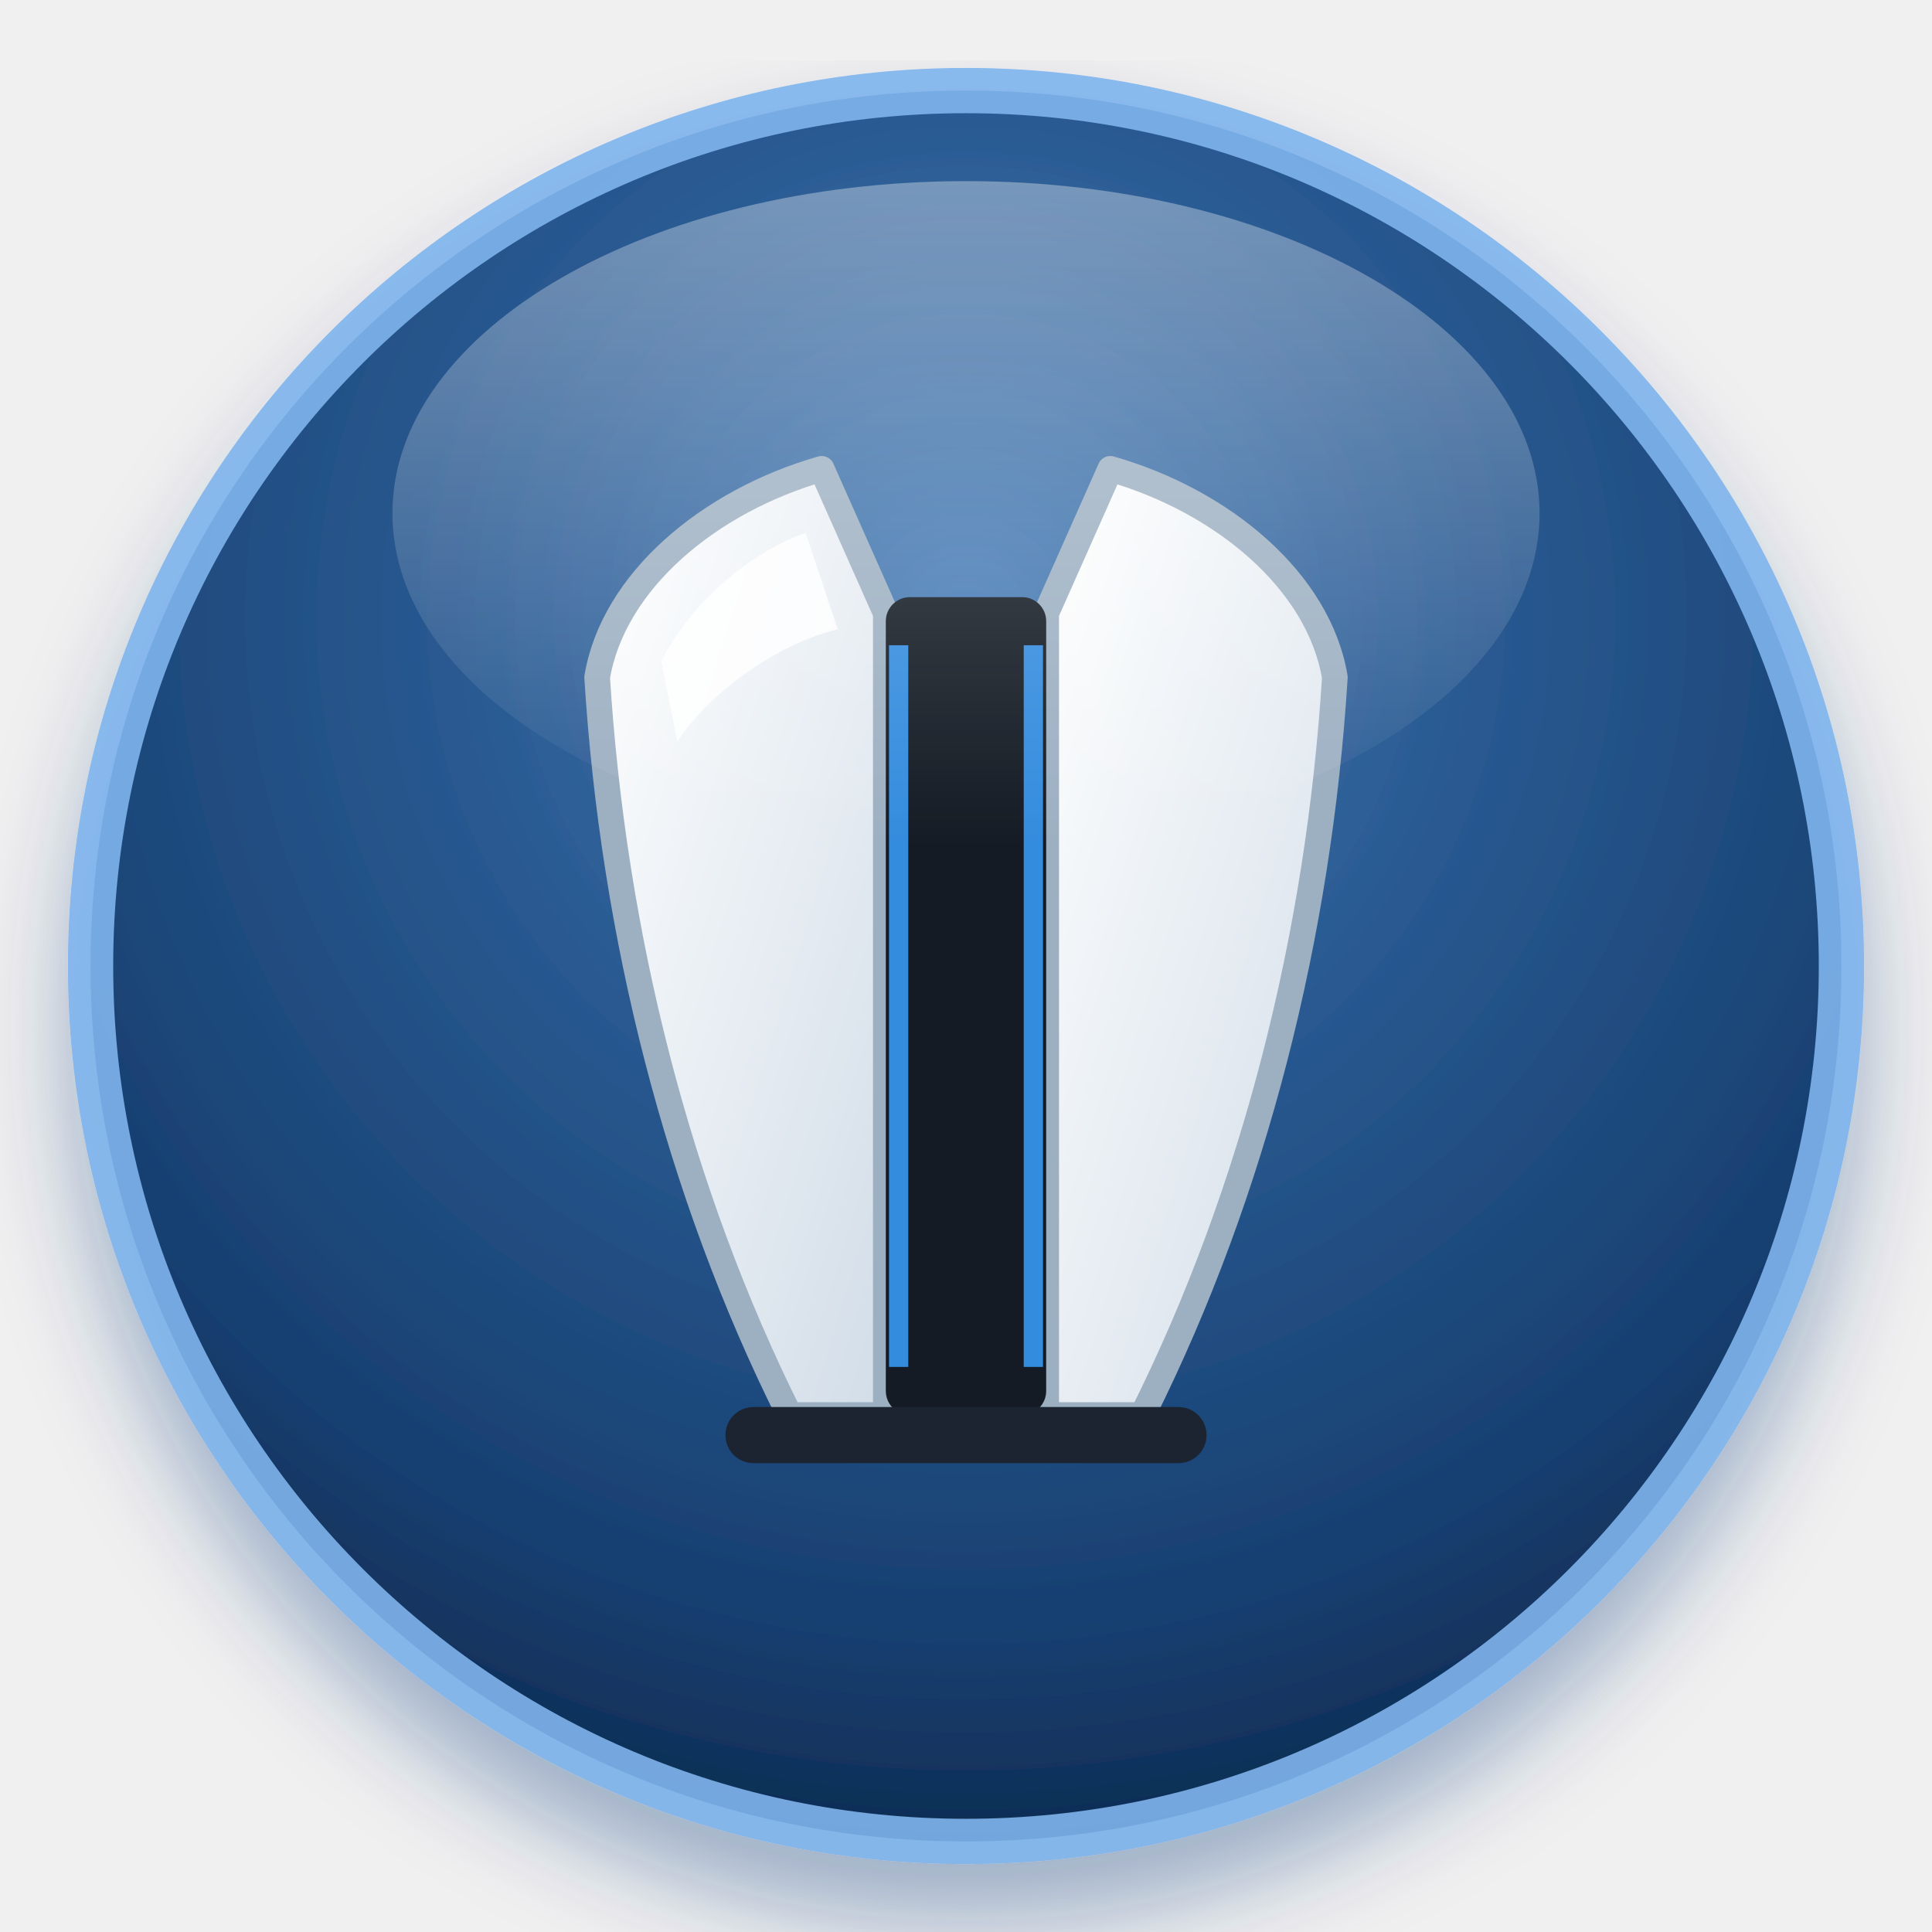
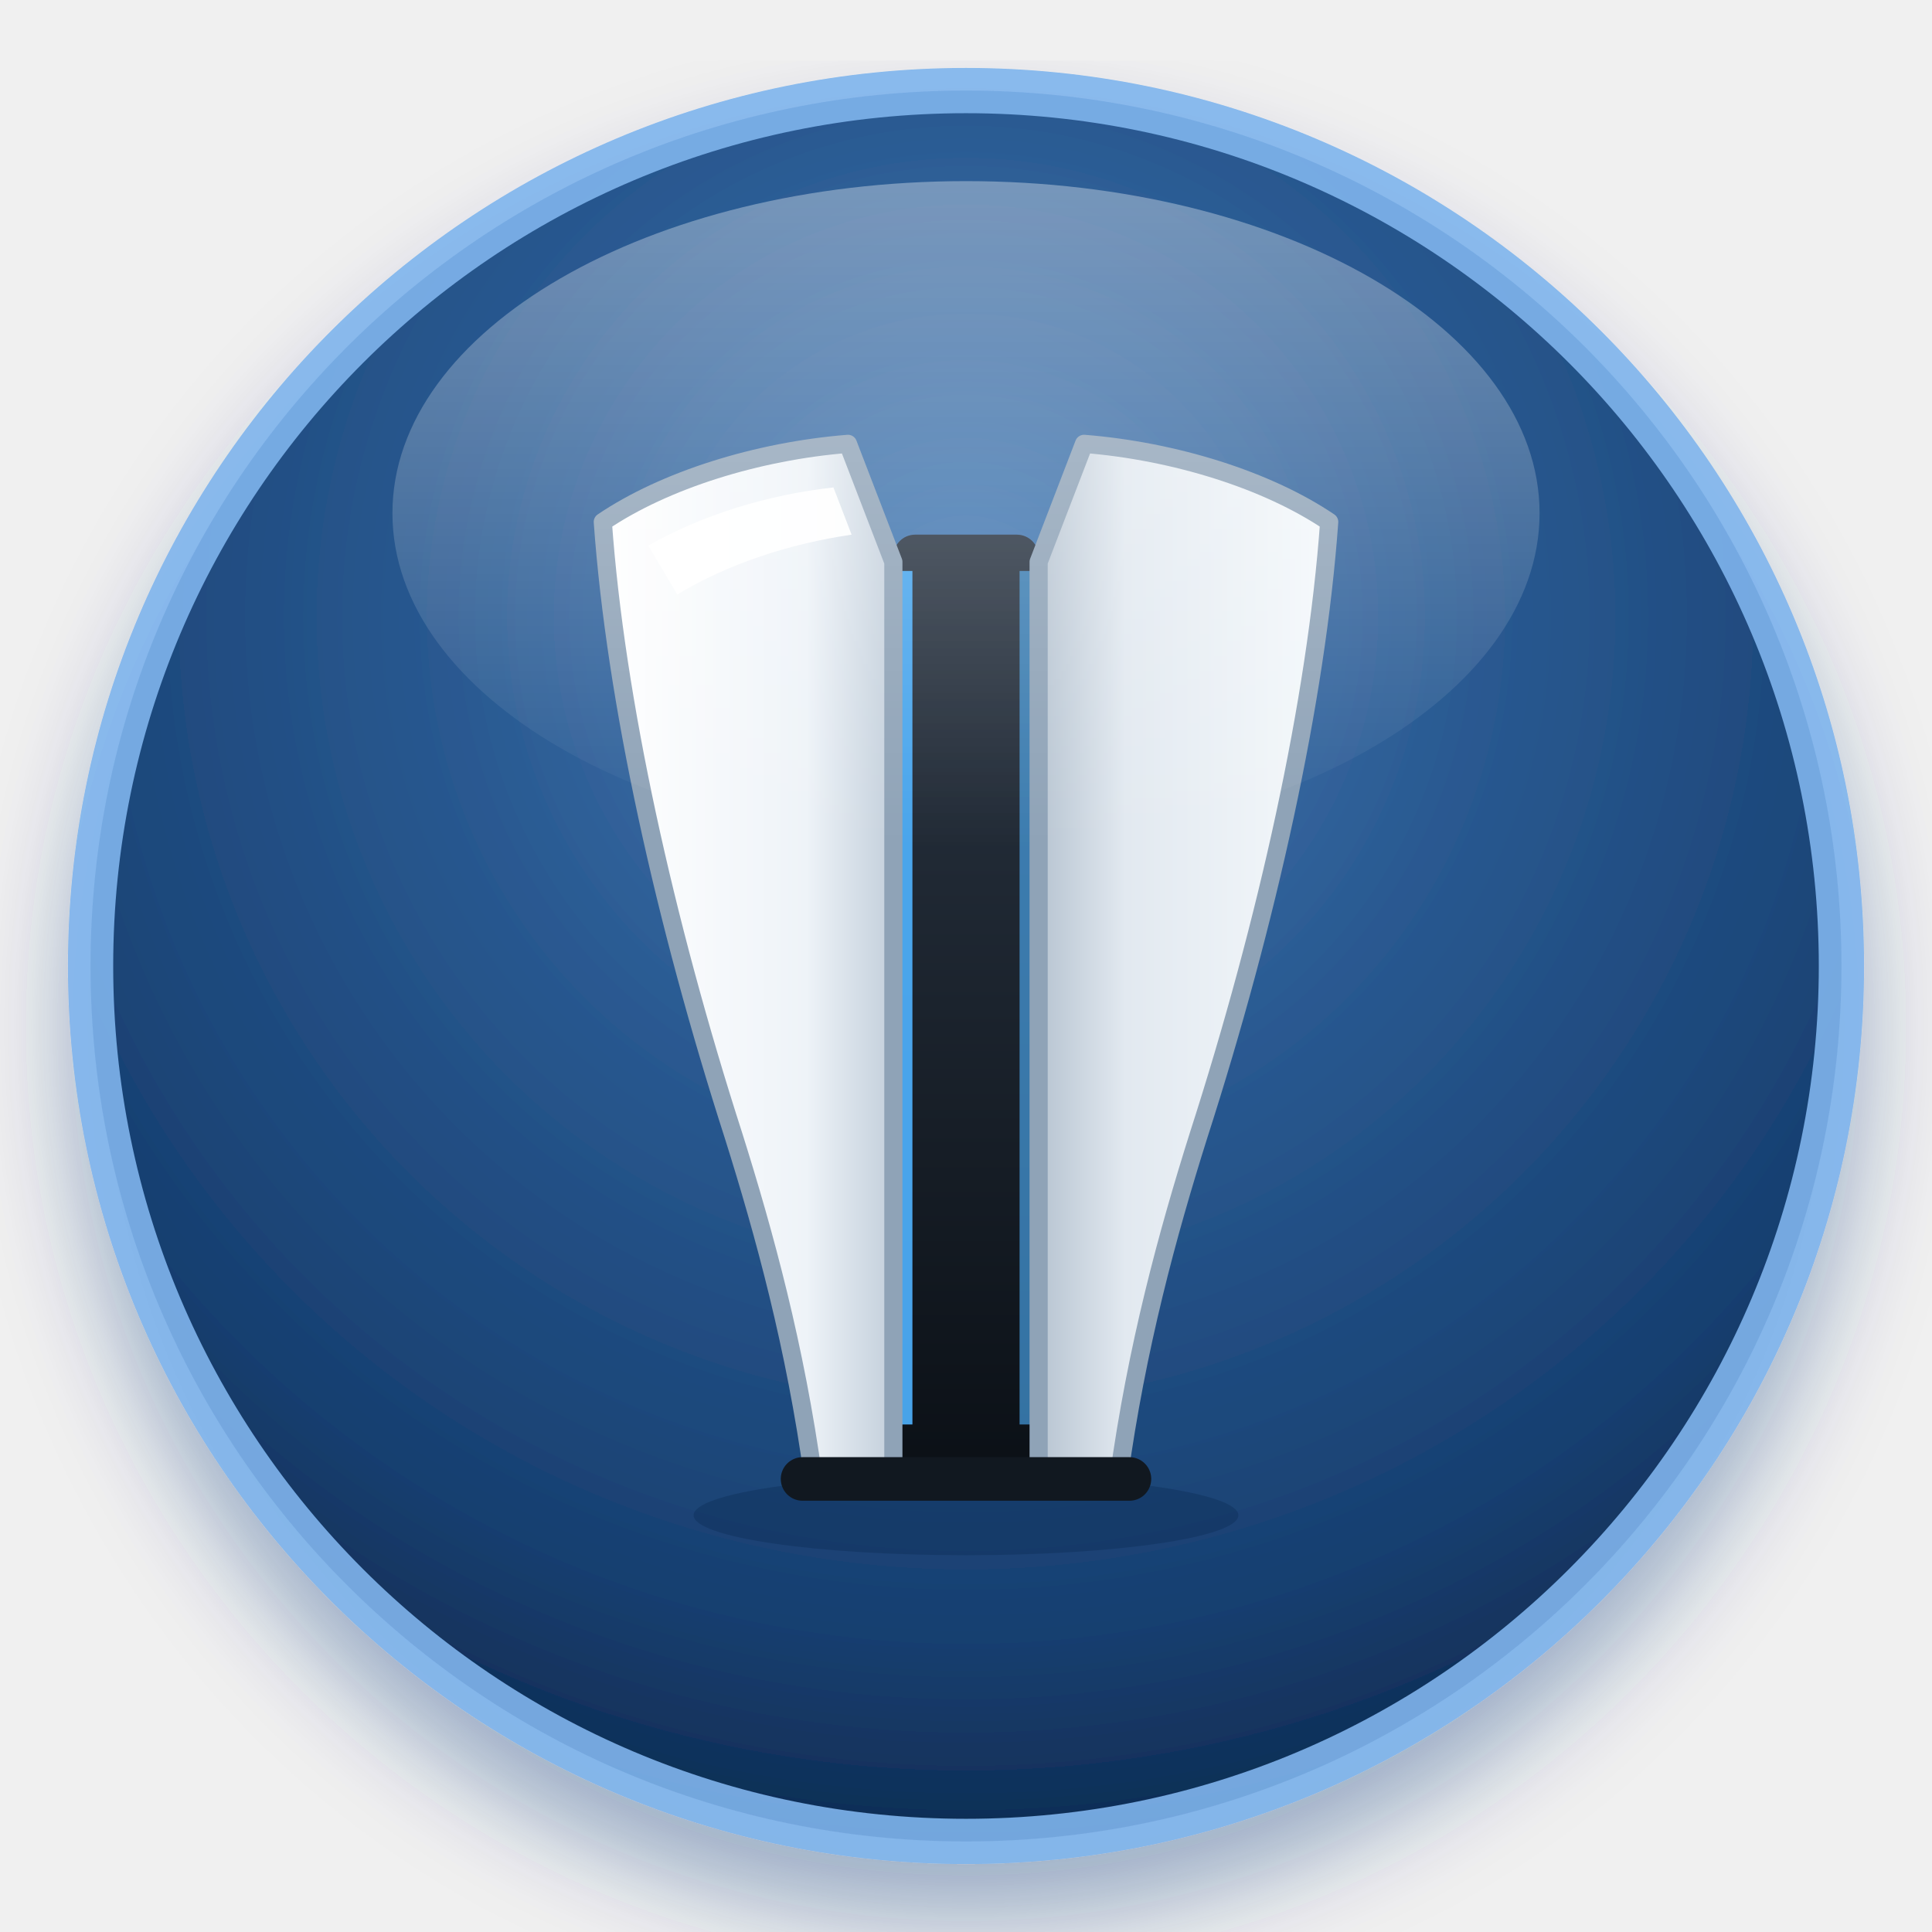
<svg xmlns="http://www.w3.org/2000/svg" viewBox="0 0 64 64" width="64" height="64">
  <defs>
    <radialGradient id="o-fill" cx=".5" cy=".3" r=".75">
      <stop stop-color="#4a7fb8" />
      <stop offset=".38" stop-color="#2a5a92" />
      <stop offset=".78" stop-color="#173f70" />
      <stop offset="1" stop-color="#0b2548" />
    </radialGradient>
    <linearGradient id="o-gloss" x2="0" y2="1">
      <stop stop-color="#fff" stop-opacity=".35" />
      <stop offset="1" stop-color="#fff" stop-opacity="0" />
    </linearGradient>
    <filter id="o-drop" x="-20%" y="-20%" width="140%" height="150%">
      <feDropShadow dx="0" dy="2" stdDeviation="1.6" flood-color="#0a3a78" flood-opacity=".35" />
    </filter>
  </defs>
  <circle cx="32" cy="32" r="29" fill="url(#o-fill)" stroke="#7fb4ec" stroke-opacity=".9" stroke-width="1.5" filter="url(#o-drop)" />
-   <svg x="15" y="13" width="34" height="38" viewBox="0 0 64 64">
+   <svg x="17.5" y="13.5" width="29" height="38.5" viewBox="0 0 48 64">
    <defs>
-       <linearGradient id="panel" x1="0" y1="0" x2="1" y2="1">
+       <linearGradient id="pl" x1="0" y1="0" x2="1" y2="0">
        <stop stop-color="#ffffff" />
-         <stop offset="1" stop-color="#d2dde8" />
+         <stop offset=".7" stop-color="#eef3f8" />
+         <stop offset="1" stop-color="#c3cfdb" />
+       </linearGradient>
+       <linearGradient id="pr" x1="1" y1="0" x2="0" y2="0">
+         <stop stop-color="#f4f8fb" />
+         <stop offset=".7" stop-color="#e2e9f0" />
+         <stop offset="1" stop-color="#b7c4d1" />
+       </linearGradient>
+       <linearGradient id="core" x1="0" y1="0" x2="0" y2="1">
+         <stop stop-color="#2b3644" />
+         <stop offset="1" stop-color="#0b1016" />
      </linearGradient>
    </defs>
-     <path d="M27 10 23 1C16 3 10 8 9 14c1 16 5 32 12 46h6Z" fill="url(#panel)" stroke="#9db0c2" stroke-width="1.6" stroke-linejoin="round" />
-     <path d="m37 10 4-9c7 2 13 7 14 13-1 16-5 32-12 46h-6Z" fill="url(#panel)" stroke="#9db0c2" stroke-width="1.6" stroke-linejoin="round" />
-     <rect x="27" y="9" width="10" height="51" rx="1.5" fill="#141b24" />
-     <path d="M27.8 12v45M36.2 12v45" stroke="#3aa0ff" stroke-width="1.2" opacity=".85" />
-     <rect x="17" y="59.5" width="30" height="3.5" rx="1.75" fill="#1b2430" />
-     <path d="M13 13c2-4 6-7 9-8l2 6c-4 1-8 4-10 7Z" fill="#fff" opacity=".85" />
+     <ellipse cx="24" cy="61" rx="15" ry="2.2" fill="#0a2850" opacity=".35" />
+     <rect x="20" y="7" width="8" height="52" rx="1.2" fill="url(#core)" />
+     <path d="M20.6 9v47" stroke="#4fb2ff" stroke-width=".9" opacity=".9" />
+     <path d="M27.4 9v47" stroke="#4fb2ff" stroke-width=".9" opacity=".6" />
+     <path d="M20 8.5 17.5 2C12.5 2.4 7.4 4 4 6.3c.7 9.8 3.4 22 7.2 33.8 1.7 5.4 3.4 11.6 4.4 18.9H20Z" fill="url(#pl)" stroke="#8fa3b7" stroke-width="1" stroke-linejoin="round" />
+     <path d="M28 8.5 30.5 2c5 .4 10.1 2 13.5 4.3-.7 9.8-3.4 22-7.2 33.8-1.7 5.4-3.4 11.6-4.4 18.9H28Z" fill="url(#pr)" stroke="#8fa3b7" stroke-width="1" stroke-linejoin="round" />
+     <path d="M6.5 7.6c3-1.7 6.6-2.8 10.2-3.2l1 2.6c-3.4.5-6.8 1.6-9.6 3.3Z" fill="#fff" opacity=".95" />
+     <path d="M15 59h18" stroke="#111820" stroke-width="2.4" stroke-linecap="round" />
  </svg>
  <ellipse cx="32" cy="17" rx="19" ry="11" fill="url(#o-gloss)" />
</svg>
